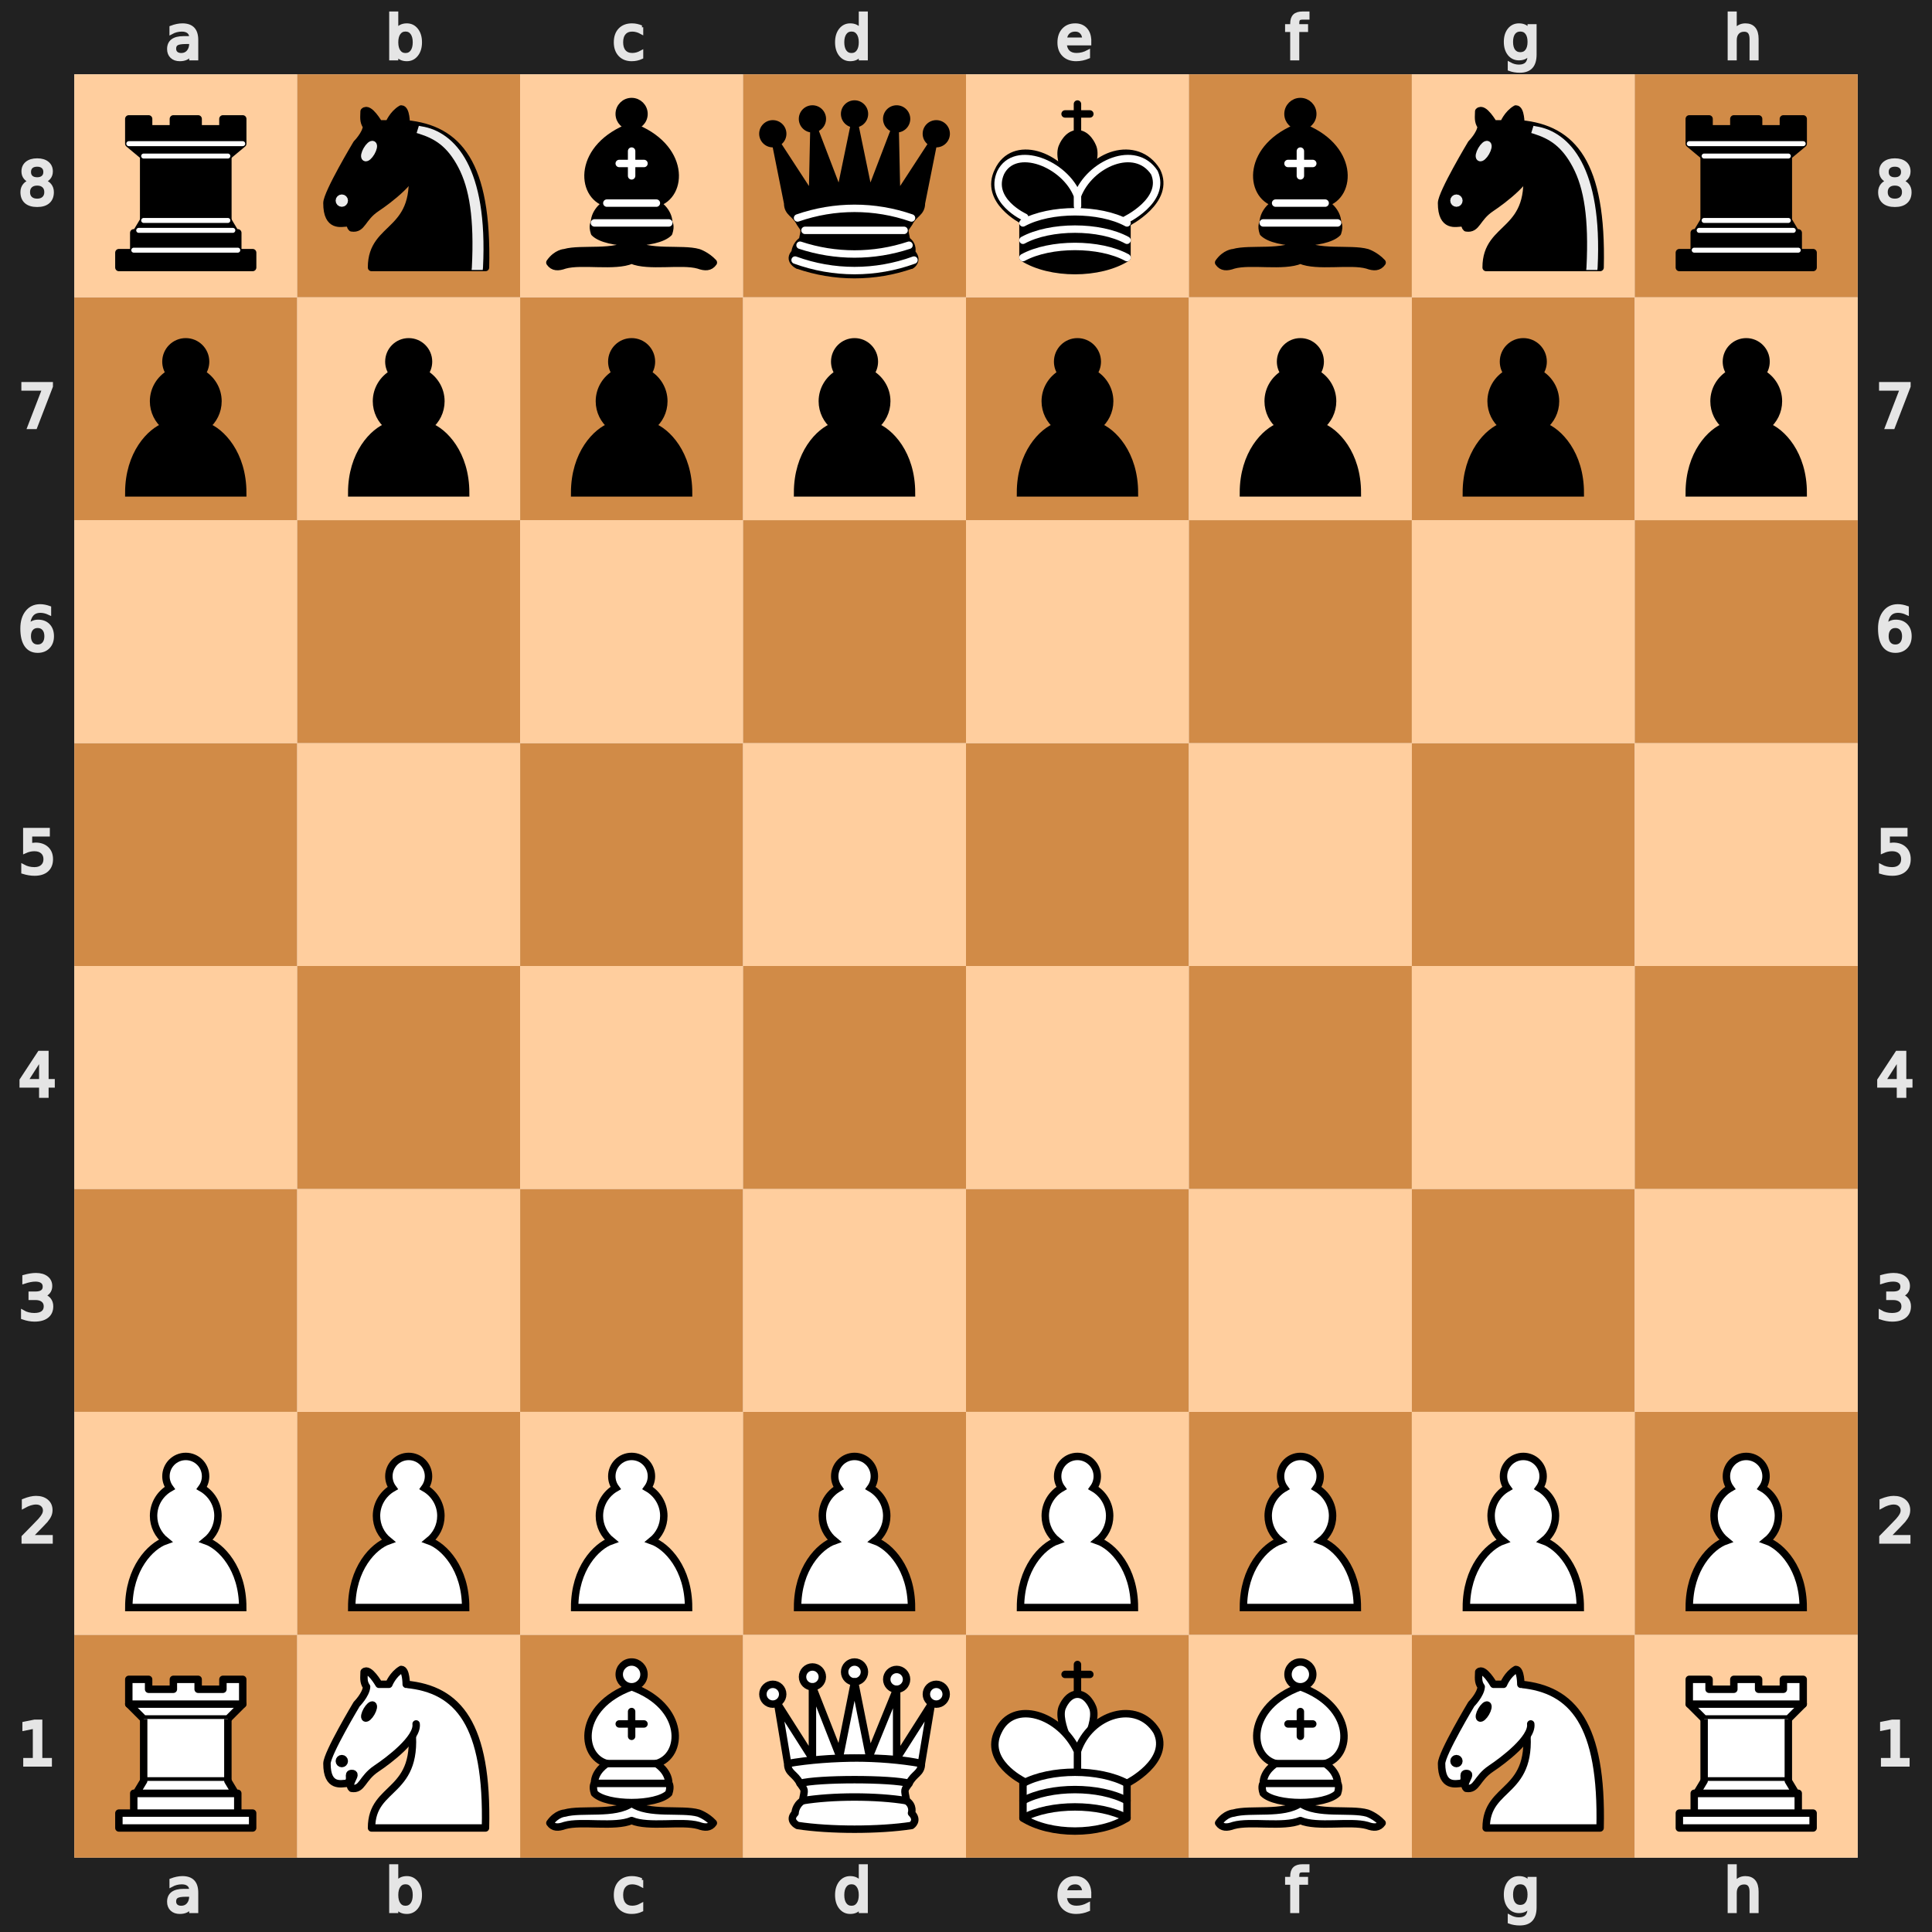
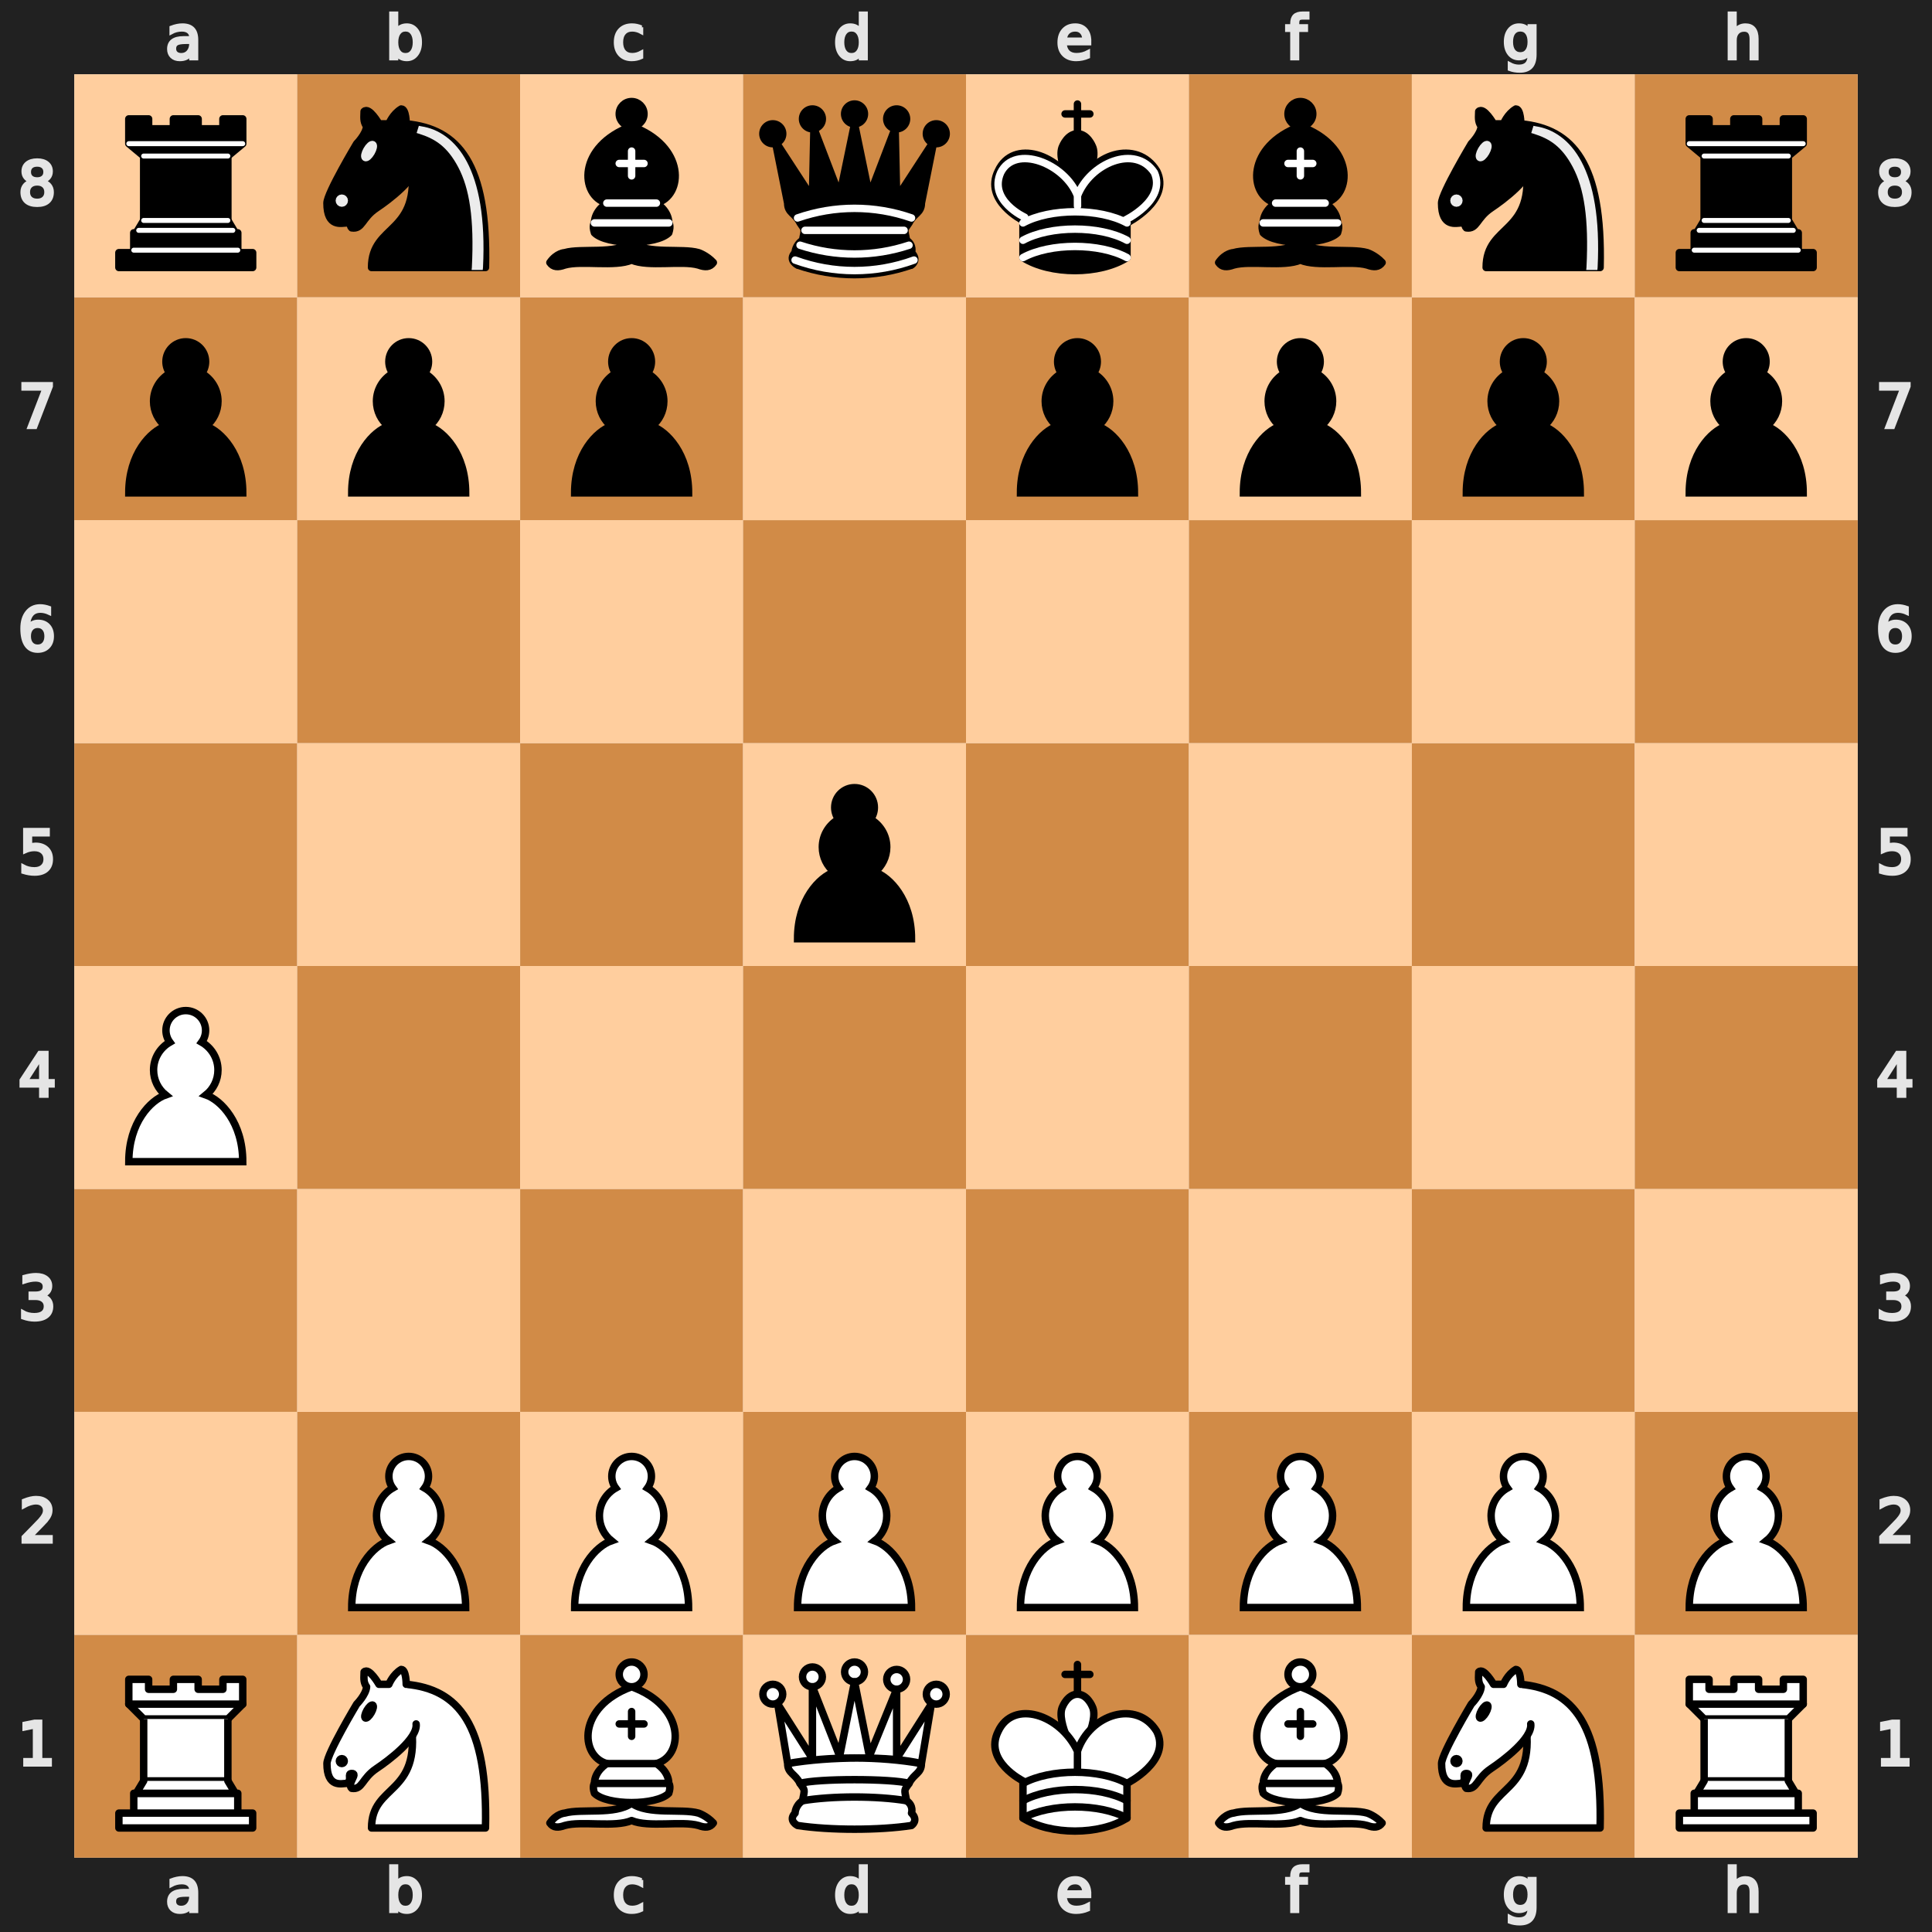
<svg xmlns="http://www.w3.org/2000/svg" xmlns:xlink="http://www.w3.org/1999/xlink" viewBox="0 0 390 390">
  <defs>
    <g id="white-pawn" class="white pawn">
      <path d="M22.5 9c-2.21 0-4 1.79-4 4 0 .89.29 1.71.78 2.38C17.33 16.5 16 18.59 16 21c0 2.03.94 3.84 2.41 5.03-3 1.06-7.41 5.55-7.41 13.47h23c0-7.92-4.41-12.41-7.41-13.47 1.47-1.19 2.41-3 2.41-5.03 0-2.41-1.33-4.5-3.28-5.62.49-.67.78-1.49.78-2.38 0-2.21-1.79-4-4-4z" fill="#fff" stroke="#000" stroke-width="1.5" stroke-linecap="round" />
    </g>
    <g id="white-knight" class="white knight" fill="none" fill-rule="evenodd" stroke="#000" stroke-width="1.5" stroke-linecap="round" stroke-linejoin="round">
      <path d="M 22,10 C 32.5,11 38.5,18 38,39 L 15,39 C 15,30 25,32.5 23,18" style="fill:#ffffff; stroke:#000000;" />
      <path d="M 24,18 C 24.38,20.91 18.45,25.37 16,27 C 13,29 13.18,31.34 11,31 C 9.958,30.06 12.41,27.96 11,28 C 10,28 11.19,29.23 10,30 C 9,30 5.997,31 6,26 C 6,24 12,14 12,14 C 12,14 13.89,12.1 14,10.5 C 13.27,9.506 13.5,8.5 13.5,7.5 C 14.5,6.5 16.5,10 16.5,10 L 18.5,10 C 18.5,10 19.28,8.008 21,7 C 22,7 22,10 22,10" style="fill:#ffffff; stroke:#000000;" />
      <path d="M 9.5 25.5 A 0.5 0.5 0 1 1 8.5,25.5 A 0.5 0.5 0 1 1 9.5 25.5 z" style="fill:#000000; stroke:#000000;" />
      <path d="M 15 15.5 A 0.5 1.5 0 1 1 14,15.5 A 0.5 1.5 0 1 1 15 15.5 z" transform="matrix(0.866,0.5,-0.5,0.866,9.693,-5.173)" style="fill:#000000; stroke:#000000;" />
    </g>
    <g id="white-bishop" class="white bishop" fill="none" fill-rule="evenodd" stroke="#000" stroke-width="1.5" stroke-linecap="round" stroke-linejoin="round">
      <g fill="#fff" stroke-linecap="butt">
        <path d="M9 36c3.39-.97 10.11.43 13.5-2 3.39 2.43 10.11 1.03 13.5 2 0 0 1.65.54 3 2-.68.97-1.65.99-3 .5-3.39-.97-10.11.46-13.5-1-3.39 1.46-10.11.03-13.5 1-1.354.49-2.323.47-3-.5 1.354-1.94 3-2 3-2zM15 32c2.5 2.5 12.5 2.5 15 0 .5-1.5 0-2 0-2 0-2.5-2.5-4-2.5-4 5.5-1.5 6-11.5-5-15.5-11 4-10.5 14-5 15.5 0 0-2.5 1.5-2.5 4 0 0-.5.5 0 2zM25 8a2.5 2.5 0 1 1-5 0 2.5 2.5 0 1 1 5 0z" />
      </g>
      <path d="M17.5 26h10M15 30h15m-7.5-14.5v5M20 18h5" stroke-linejoin="miter" />
    </g>
    <g id="white-rook" class="white rook" fill="#fff" fill-rule="evenodd" stroke="#000" stroke-width="1.5" stroke-linecap="round" stroke-linejoin="round">
      <path d="M9 39h27v-3H9v3zM12 36v-4h21v4H12zM11 14V9h4v2h5V9h5v2h5V9h4v5" stroke-linecap="butt" />
      <path d="M34 14l-3 3H14l-3-3" />
      <path d="M31 17v12.5H14V17" stroke-linecap="butt" stroke-linejoin="miter" />
      <path d="M31 29.5l1.5 2.5h-20l1.5-2.5" />
      <path d="M11 14h23" fill="none" stroke-linejoin="miter" />
    </g>
    <g id="white-queen" class="white queen" fill="#fff" fill-rule="evenodd" stroke="#000" stroke-width="1.5" stroke-linecap="round" stroke-linejoin="round">
      <path d="M8 12a2 2 0 1 1-4 0 2 2 0 1 1 4 0zM24.5 7.5a2 2 0 1 1-4 0 2 2 0 1 1 4 0zM41 12a2 2 0 1 1-4 0 2 2 0 1 1 4 0zM16 8.5a2 2 0 1 1-4 0 2 2 0 1 1 4 0zM33 9a2 2 0 1 1-4 0 2 2 0 1 1 4 0z" />
      <path d="M9 26c8.5-1.5 21-1.5 27 0l2-12-7 11V11l-5.5 13.5-3-15-3 15-5.5-14V25L7 14l2 12zM9 26c0 2 1.5 2 2.5 4 1 1.5 1 1 .5 3.5-1.5 1-1.5 2.5-1.5 2.5-1.5 1.5.5 2.5.5 2.5 6.5 1 16.5 1 23 0 0 0 1.5-1 0-2.5 0 0 .5-1.5-1-2.5-.5-2.5-.5-2 .5-3.5 1-2 2.5-2 2.5-4-8.5-1.5-18.5-1.5-27 0z" stroke-linecap="butt" />
      <path d="M11.5 30c3.5-1 18.5-1 22 0M12 33.5c6-1 15-1 21 0" fill="none" />
    </g>
    <g id="white-king" class="white king" fill="none" fill-rule="evenodd" stroke="#000" stroke-width="1.5" stroke-linecap="round" stroke-linejoin="round">
      <path d="M22.5 11.63V6M20 8h5" stroke-linejoin="miter" />
      <path d="M22.5 25s4.5-7.5 3-10.5c0 0-1-2.5-3-2.5s-3 2.5-3 2.5c-1.5 3 3 10.5 3 10.5" fill="#fff" stroke-linecap="butt" stroke-linejoin="miter" />
      <path d="M11.5 37c5.5 3.5 15.5 3.5 21 0v-7s9-4.5 6-10.5c-4-6.5-13.5-3.5-16 4V27v-3.5c-3.5-7.5-13-10.5-16-4-3 6 5 10 5 10V37z" fill="#fff" />
      <path d="M11.5 30c5.5-3 15.5-3 21 0m-21 3.5c5.5-3 15.5-3 21 0m-21 3.5c5.5-3 15.5-3 21 0" />
    </g>
    <g id="black-pawn" class="black pawn">
      <path d="M22.5 9c-2.21 0-4 1.79-4 4 0 .89.29 1.71.78 2.38C17.33 16.5 16 18.59 16 21c0 2.03.94 3.84 2.41 5.03-3 1.06-7.41 5.55-7.41 13.47h23c0-7.92-4.41-12.41-7.41-13.47 1.47-1.19 2.41-3 2.41-5.03 0-2.41-1.33-4.5-3.28-5.62.49-.67.78-1.49.78-2.38 0-2.21-1.79-4-4-4z" fill="#000" stroke="#000" stroke-width="1.5" stroke-linecap="round" />
    </g>
    <g id="black-knight" class="black knight" fill="none" fill-rule="evenodd" stroke="#000" stroke-width="1.5" stroke-linecap="round" stroke-linejoin="round">
      <path d="M 22,10 C 32.5,11 38.5,18 38,39 L 15,39 C 15,30 25,32.5 23,18" style="fill:#000000; stroke:#000000;" />
      <path d="M 24,18 C 24.38,20.91 18.45,25.37 16,27 C 13,29 13.18,31.34 11,31 C 9.958,30.06 12.41,27.96 11,28 C 10,28 11.19,29.23 10,30 C 9,30 5.997,31 6,26 C 6,24 12,14 12,14 C 12,14 13.89,12.1 14,10.5 C 13.27,9.506 13.5,8.5 13.5,7.5 C 14.5,6.5 16.5,10 16.5,10 L 18.5,10 C 18.5,10 19.28,8.008 21,7 C 22,7 22,10 22,10" style="fill:#000000; stroke:#000000;" />
      <path d="M 9.5 25.5 A 0.5 0.5 0 1 1 8.5,25.5 A 0.5 0.5 0 1 1 9.5 25.5 z" style="fill:#ececec; stroke:#ececec;" />
      <path d="M 15 15.5 A 0.5 1.5 0 1 1 14,15.5 A 0.5 1.5 0 1 1 15 15.5 z" transform="matrix(0.866,0.5,-0.5,0.866,9.693,-5.173)" style="fill:#ececec; stroke:#ececec;" />
      <path d="M 24.55,10.4 L 24.1,11.85 L 24.6,12 C 27.75,13 30.25,14.49 32.5,18.75 C 34.75,23.01 35.75,29.06 35.25,39 L 35.2,39.5 L 37.45,39.5 L 37.5,39 C 38,28.94 36.62,22.15 34.25,17.66 C 31.88,13.17 28.46,11.02 25.06,10.5 L 24.55,10.4 z " style="fill:#ececec; stroke:none;" />
    </g>
    <g id="black-bishop" class="black bishop" fill="none" fill-rule="evenodd" stroke="#000" stroke-width="1.5" stroke-linecap="round" stroke-linejoin="round">
      <path d="M9 36c3.39-.97 10.11.43 13.5-2 3.39 2.43 10.11 1.03 13.5 2 0 0 1.65.54 3 2-.68.97-1.65.99-3 .5-3.39-.97-10.11.46-13.5-1-3.39 1.46-10.11.03-13.5 1-1.354.49-2.323.47-3-.5 1.354-1.94 3-2 3-2zm6-4c2.5 2.5 12.5 2.5 15 0 .5-1.5 0-2 0-2 0-2.5-2.5-4-2.5-4 5.5-1.5 6-11.5-5-15.5-11 4-10.5 14-5 15.5 0 0-2.5 1.5-2.5 4 0 0-.5.5 0 2zM25 8a2.5 2.5 0 1 1-5 0 2.5 2.5 0 1 1 5 0z" fill="#000" stroke-linecap="butt" />
      <path d="M17.5 26h10M15 30h15m-7.5-14.5v5M20 18h5" stroke="#fff" stroke-linejoin="miter" />
    </g>
    <g id="black-rook" class="black rook" fill="#000" fill-rule="evenodd" stroke="#000" stroke-width="1.5" stroke-linecap="round" stroke-linejoin="round">
      <path d="M9 39h27v-3H9v3zM12.5 32l1.5-2.5h17l1.5 2.5h-20zM12 36v-4h21v4H12z" stroke-linecap="butt" />
      <path d="M14 29.5v-13h17v13H14z" stroke-linecap="butt" stroke-linejoin="miter" />
      <path d="M14 16.5L11 14h23l-3 2.5H14zM11 14V9h4v2h5V9h5v2h5V9h4v5H11z" stroke-linecap="butt" />
      <path d="M12 35.5h21M13 31.5h19M14 29.5h17M14 16.5h17M11 14h23" fill="none" stroke="#fff" stroke-width="1" stroke-linejoin="miter" />
    </g>
    <g id="black-queen" class="black queen" fill="#000" fill-rule="evenodd" stroke="#000" stroke-width="1.5" stroke-linecap="round" stroke-linejoin="round">
      <g fill="#000" stroke="none">
        <circle cx="6" cy="12" r="2.75" />
        <circle cx="14" cy="9" r="2.75" />
        <circle cx="22.5" cy="8" r="2.75" />
        <circle cx="31" cy="9" r="2.75" />
        <circle cx="39" cy="12" r="2.75" />
      </g>
      <path d="M9 26c8.5-1.5 21-1.5 27 0l2.5-12.5L31 25l-.3-14.1-5.2 13.6-3-14.5-3 14.5-5.2-13.6L14 25 6.5 13.5 9 26zM9 26c0 2 1.5 2 2.5 4 1 1.5 1 1 .5 3.5-1.5 1-1.5 2.5-1.5 2.5-1.5 1.5.5 2.5.5 2.5 6.5 1 16.5 1 23 0 0 0 1.5-1 0-2.5 0 0 .5-1.5-1-2.5-.5-2.5-.5-2 .5-3.5 1-2 2.5-2 2.5-4-8.5-1.5-18.5-1.5-27 0z" stroke-linecap="butt" />
      <path d="M11 38.5a35 35 1 0 0 23 0" fill="none" stroke-linecap="butt" />
      <path d="M11 29a35 35 1 0 1 23 0M12.5 31.5h20M11.5 34.5a35 35 1 0 0 22 0M10.5 37.5a35 35 1 0 0 24 0" fill="none" stroke="#fff" />
    </g>
    <g id="black-king" class="black king" fill="none" fill-rule="evenodd" stroke="#000" stroke-width="1.5" stroke-linecap="round" stroke-linejoin="round">
      <path d="M22.5 11.63V6" stroke-linejoin="miter" />
      <path d="M22.5 25s4.5-7.5 3-10.5c0 0-1-2.5-3-2.5s-3 2.5-3 2.5c-1.5 3 3 10.5 3 10.5" fill="#000" stroke-linecap="butt" stroke-linejoin="miter" />
      <path d="M11.5 37c5.5 3.5 15.5 3.5 21 0v-7s9-4.5 6-10.5c-4-6.5-13.5-3.5-16 4V27v-3.5c-3.5-7.5-13-10.5-16-4-3 6 5 10 5 10V37z" fill="#000" />
      <path d="M20 8h5" stroke-linejoin="miter" />
      <path d="M32 29.5s8.5-4 6.03-9.65C34.15 14 25 18 22.5 24.5l.01 2.1-.01-2.1C20 18 9.906 14 6.997 19.85c-2.497 5.65 4.853 9 4.853 9M11.5 30c5.5-3 15.5-3 21 0m-21 3.5c5.5-3 15.5-3 21 0m-21 3.5c5.5-3 15.5-3 21 0" stroke="#fff" />
    </g>
  </defs>
  <rect x="7.5" y="7.5" width="375" height="375" fill="none" stroke="#212121" stroke-width="15" />
  <g transform="translate(20, 1) scale(0.75, 0.75)" fill="#e5e5e5" stroke="#e5e5e5">
    <path d="M23.328 10.016q-1.742 0-2.414.398-.672.398-.672 1.36 0 .765.5 1.218.508.445 1.375.445 1.196 0 1.914-.843.727-.852.727-2.258v-.32zm2.867-.594v4.992h-1.437v-1.328q-.492.797-1.227 1.18-.734.375-1.797.375-1.343 0-2.14-.75-.79-.758-.79-2.024 0-1.476.985-2.226.992-.75 2.953-.75h2.016V8.75q0-.992-.656-1.531-.649-.547-1.829-.547-.75 0-1.46.18-.711.18-1.368.539V6.062q.79-.304 1.532-.453.742-.156 1.445-.156 1.898 0 2.836.984.937.985.937 2.985z" />
  </g>
  <g transform="translate(20, 375) scale(0.75, 0.75)" fill="#e5e5e5" stroke="#e5e5e5">
    <path d="M23.328 10.016q-1.742 0-2.414.398-.672.398-.672 1.36 0 .765.5 1.218.508.445 1.375.445 1.196 0 1.914-.843.727-.852.727-2.258v-.32zm2.867-.594v4.992h-1.437v-1.328q-.492.797-1.227 1.18-.734.375-1.797.375-1.343 0-2.14-.75-.79-.758-.79-2.024 0-1.476.985-2.226.992-.75 2.953-.75h2.016V8.75q0-.992-.656-1.531-.649-.547-1.829-.547-.75 0-1.46.18-.711.18-1.368.539V6.062q.79-.304 1.532-.453.742-.156 1.445-.156 1.898 0 2.836.984.937.985.937 2.985z" />
  </g>
  <g transform="translate(65, 1) scale(0.75, 0.75)" fill="#e5e5e5" stroke="#e5e5e5">
    <path d="M24.922 10.047q0-1.586-.656-2.485-.649-.906-1.79-.906-1.14 0-1.796.906-.649.899-.649 2.485 0 1.586.649 2.492.656.898 1.797.898 1.14 0 1.789-.898.656-.906.656-2.492zm-4.89-3.055q.452-.781 1.14-1.156.695-.383 1.656-.383 1.594 0 2.586 1.266 1 1.265 1 3.328 0 2.062-1 3.328-.992 1.266-2.586 1.266-.96 0-1.656-.375-.688-.383-1.14-1.164v1.312h-1.446V2.258h1.445z" />
  </g>
  <g transform="translate(65, 375) scale(0.75, 0.75)" fill="#e5e5e5" stroke="#e5e5e5">
    <path d="M24.922 10.047q0-1.586-.656-2.485-.649-.906-1.79-.906-1.14 0-1.796.906-.649.899-.649 2.485 0 1.586.649 2.492.656.898 1.797.898 1.14 0 1.789-.898.656-.906.656-2.492zm-4.89-3.055q.452-.781 1.14-1.156.695-.383 1.656-.383 1.594 0 2.586 1.266 1 1.265 1 3.328 0 2.062-1 3.328-.992 1.266-2.586 1.266-.96 0-1.656-.375-.688-.383-1.14-1.164v1.312h-1.446V2.258h1.445z" />
  </g>
  <g transform="translate(110, 1) scale(0.75, 0.75)" fill="#e5e5e5" stroke="#e5e5e5">
    <path d="M25.96 6v1.344q-.608-.336-1.226-.5-.609-.172-1.234-.172-1.398 0-2.172.89-.773.883-.773 2.485 0 1.601.773 2.492.774.883 2.172.883.625 0 1.234-.164.618-.172 1.227-.508v1.328q-.602.281-1.25.422-.64.14-1.367.14-1.977 0-3.14-1.242-1.165-1.242-1.165-3.351 0-2.14 1.172-3.367 1.18-1.227 3.227-1.227.664 0 1.296.14.633.134 1.227.407z" />
  </g>
  <g transform="translate(110, 375) scale(0.75, 0.75)" fill="#e5e5e5" stroke="#e5e5e5">
    <path d="M25.96 6v1.344q-.608-.336-1.226-.5-.609-.172-1.234-.172-1.398 0-2.172.89-.773.883-.773 2.485 0 1.601.773 2.492.774.883 2.172.883.625 0 1.234-.164.618-.172 1.227-.508v1.328q-.602.281-1.25.422-.64.14-1.367.14-1.977 0-3.14-1.242-1.165-1.242-1.165-3.351 0-2.14 1.172-3.367 1.18-1.227 3.227-1.227.664 0 1.296.14.633.134 1.227.407z" />
  </g>
  <g transform="translate(155, 1) scale(0.75, 0.75)" fill="#e5e5e5" stroke="#e5e5e5">
    <path d="M24.973 6.992V2.258h1.437v12.156h-1.437v-1.312q-.453.78-1.149 1.164-.687.375-1.656.375-1.586 0-2.586-1.266-.992-1.266-.992-3.328 0-2.063.992-3.328 1-1.266 2.586-1.266.969 0 1.656.383.696.375 1.149 1.156zm-4.899 3.055q0 1.586.649 2.492.656.898 1.797.898 1.14 0 1.796-.898.657-.906.657-2.492 0-1.586-.657-2.485-.656-.906-1.796-.906-1.141 0-1.797.906-.649.899-.649 2.485z" />
  </g>
  <g transform="translate(155, 375) scale(0.75, 0.75)" fill="#e5e5e5" stroke="#e5e5e5">
    <path d="M24.973 6.992V2.258h1.437v12.156h-1.437v-1.312q-.453.78-1.149 1.164-.687.375-1.656.375-1.586 0-2.586-1.266-.992-1.266-.992-3.328 0-2.063.992-3.328 1-1.266 2.586-1.266.969 0 1.656.383.696.375 1.149 1.156zm-4.899 3.055q0 1.586.649 2.492.656.898 1.797.898 1.14 0 1.796-.898.657-.906.657-2.492 0-1.586-.657-2.485-.656-.906-1.796-.906-1.141 0-1.797.906-.649.899-.649 2.485z" />
  </g>
  <g transform="translate(200, 1) scale(0.75, 0.75)" fill="#e5e5e5" stroke="#e5e5e5">
    <path d="M26.555 9.68v.703h-6.61q.094 1.484.89 2.265.806.774 2.235.774.828 0 1.602-.203.781-.203 1.547-.61v1.36q-.774.328-1.586.5-.813.172-1.649.172-2.093 0-3.32-1.22-1.219-1.218-1.219-3.296 0-2.148 1.157-3.406 1.164-1.266 3.132-1.266 1.766 0 2.79 1.14 1.03 1.134 1.03 3.087zm-1.438-.422q-.015-1.18-.664-1.883-.64-.703-1.703-.703-1.203 0-1.93.68-.718.68-.828 1.914z" />
  </g>
  <g transform="translate(200, 375) scale(0.75, 0.75)" fill="#e5e5e5" stroke="#e5e5e5">
    <path d="M26.555 9.68v.703h-6.61q.094 1.484.89 2.265.806.774 2.235.774.828 0 1.602-.203.781-.203 1.547-.61v1.36q-.774.328-1.586.5-.813.172-1.649.172-2.093 0-3.32-1.22-1.219-1.218-1.219-3.296 0-2.148 1.157-3.406 1.164-1.266 3.132-1.266 1.766 0 2.79 1.14 1.03 1.134 1.03 3.087zm-1.438-.422q-.015-1.18-.664-1.883-.64-.703-1.703-.703-1.203 0-1.93.68-.718.68-.828 1.914z" />
  </g>
  <g transform="translate(245, 1) scale(0.75, 0.75)" fill="#e5e5e5" stroke="#e5e5e5">
    <path d="M25.285 2.258v1.195H23.91q-.773 0-1.078.313-.297.312-.297 1.125v.773h2.367v1.117h-2.367v7.633H21.09V6.781h-1.375V5.664h1.375v-.61q0-1.46.68-2.124.68-.672 2.156-.672z" />
  </g>
  <g transform="translate(245, 375) scale(0.75, 0.75)" fill="#e5e5e5" stroke="#e5e5e5">
    <path d="M25.285 2.258v1.195H23.91q-.773 0-1.078.313-.297.312-.297 1.125v.773h2.367v1.117h-2.367v7.633H21.09V6.781h-1.375V5.664h1.375v-.61q0-1.46.68-2.124.68-.672 2.156-.672z" />
  </g>
  <g transform="translate(290, 1) scale(0.75, 0.75)" fill="#e5e5e5" stroke="#e5e5e5">
    <path d="M24.973 9.937q0-1.562-.649-2.421-.64-.86-1.804-.86-1.157 0-1.805.86-.64.859-.64 2.421 0 1.555.64 2.415.648.859 1.805.859 1.164 0 1.804-.86.649-.859.649-2.414zm1.437 3.391q0 2.234-.992 3.32-.992 1.094-3.04 1.094-.757 0-1.429-.117-.672-.11-1.304-.344v-1.398q.632.344 1.25.508.617.164 1.257.164 1.414 0 2.118-.743.703-.734.703-2.226v-.711q-.446.773-1.141 1.156-.695.383-1.664.383-1.61 0-2.594-1.227-.984-1.226-.984-3.25 0-2.03.984-3.257.985-1.227 2.594-1.227.969 0 1.664.383t1.14 1.156V5.664h1.438z" />
  </g>
  <g transform="translate(290, 375) scale(0.75, 0.75)" fill="#e5e5e5" stroke="#e5e5e5">
    <path d="M24.973 9.937q0-1.562-.649-2.421-.64-.86-1.804-.86-1.157 0-1.805.86-.64.859-.64 2.421 0 1.555.64 2.415.648.859 1.805.859 1.164 0 1.804-.86.649-.859.649-2.414zm1.437 3.391q0 2.234-.992 3.32-.992 1.094-3.04 1.094-.757 0-1.429-.117-.672-.11-1.304-.344v-1.398q.632.344 1.25.508.617.164 1.257.164 1.414 0 2.118-.743.703-.734.703-2.226v-.711q-.446.773-1.141 1.156-.695.383-1.664.383-1.61 0-2.594-1.227-.984-1.226-.984-3.25 0-2.03.984-3.257.985-1.227 2.594-1.227.969 0 1.664.383t1.14 1.156V5.664h1.438z" />
  </g>
  <g transform="translate(335, 1) scale(0.75, 0.75)" fill="#e5e5e5" stroke="#e5e5e5">
    <path d="M26.164 9.133v5.281h-1.437V9.18q0-1.243-.485-1.86-.484-.617-1.453-.617-1.164 0-1.836.742-.672.742-.672 2.024v4.945h-1.445V2.258h1.445v4.765q.516-.789 1.211-1.18.703-.39 1.617-.39 1.508 0 2.282.938.773.93.773 2.742z" />
  </g>
  <g transform="translate(335, 375) scale(0.75, 0.75)" fill="#e5e5e5" stroke="#e5e5e5">
    <path d="M26.164 9.133v5.281h-1.437V9.18q0-1.243-.485-1.86-.484-.617-1.453-.617-1.164 0-1.836.742-.672.742-.672 2.024v4.945h-1.445V2.258h1.445v4.765q.516-.789 1.211-1.18.703-.39 1.617-.39 1.508 0 2.282.938.773.93.773 2.742z" />
  </g>
  <g transform="translate(0, 335) scale(0.75, 0.75)" fill="#e5e5e5" stroke="#e5e5e5">
    <path d="M6.754 26.996h2.578v-8.898l-2.805.562v-1.437l2.79-.563h1.578v10.336h2.578v1.328h-6.72z" />
  </g>
  <g transform="translate(375, 335) scale(0.75, 0.75)" fill="#e5e5e5" stroke="#e5e5e5">
    <path d="M6.754 26.996h2.578v-8.898l-2.805.562v-1.437l2.79-.563h1.578v10.336h2.578v1.328h-6.72z" />
  </g>
  <g transform="translate(0, 290) scale(0.75, 0.75)" fill="#e5e5e5" stroke="#e5e5e5">
    <path d="M8.195 26.996h5.508v1.328H6.297v-1.328q.898-.93 2.445-2.492 1.555-1.57 1.953-2.024.758-.851 1.055-1.437.305-.594.305-1.164 0-.93-.657-1.516-.648-.586-1.695-.586-.742 0-1.57.258-.82.258-1.758.781v-1.593q.953-.383 1.781-.578.828-.196 1.516-.196 1.812 0 2.89.906 1.079.907 1.079 2.422 0 .72-.274 1.368-.265.64-.976 1.515-.196.227-1.243 1.313-1.046 1.078-2.953 3.023z" />
  </g>
  <g transform="translate(375, 290) scale(0.75, 0.75)" fill="#e5e5e5" stroke="#e5e5e5">
    <path d="M8.195 26.996h5.508v1.328H6.297v-1.328q.898-.93 2.445-2.492 1.555-1.57 1.953-2.024.758-.851 1.055-1.437.305-.594.305-1.164 0-.93-.657-1.516-.648-.586-1.695-.586-.742 0-1.57.258-.82.258-1.758.781v-1.593q.953-.383 1.781-.578.828-.196 1.516-.196 1.812 0 2.89.906 1.079.907 1.079 2.422 0 .72-.274 1.368-.265.64-.976 1.515-.196.227-1.243 1.313-1.046 1.078-2.953 3.023z" />
  </g>
  <g transform="translate(0, 245) scale(0.75, 0.75)" fill="#e5e5e5" stroke="#e5e5e5">
    <path d="M11.434 22.035q1.132.242 1.765 1.008.64.766.64 1.89 0 1.727-1.187 2.672-1.187.946-3.375.946-.734 0-1.515-.149-.774-.14-1.602-.43V26.45q.656.383 1.438.578.78.196 1.632.196 1.485 0 2.258-.586.782-.586.782-1.703 0-1.032-.727-1.61-.719-.586-2.008-.586h-1.36v-1.297h1.423q1.164 0 1.78-.46.618-.47.618-1.344 0-.899-.64-1.375-.633-.485-1.82-.485-.65 0-1.391.141-.743.14-1.633.437V16.95q.898-.25 1.68-.375.788-.125 1.484-.125 1.797 0 2.844.82 1.046.813 1.046 2.204 0 .968-.554 1.64-.555.664-1.578.922z" />
  </g>
  <g transform="translate(375, 245) scale(0.75, 0.75)" fill="#e5e5e5" stroke="#e5e5e5">
    <path d="M11.434 22.035q1.132.242 1.765 1.008.64.766.64 1.89 0 1.727-1.187 2.672-1.187.946-3.375.946-.734 0-1.515-.149-.774-.14-1.602-.43V26.45q.656.383 1.438.578.78.196 1.632.196 1.485 0 2.258-.586.782-.586.782-1.703 0-1.032-.727-1.61-.719-.586-2.008-.586h-1.36v-1.297h1.423q1.164 0 1.78-.46.618-.47.618-1.344 0-.899-.64-1.375-.633-.485-1.82-.485-.65 0-1.391.141-.743.14-1.633.437V16.95q.898-.25 1.68-.375.788-.125 1.484-.125 1.797 0 2.844.82 1.046.813 1.046 2.204 0 .968-.554 1.64-.555.664-1.578.922z" />
  </g>
  <g transform="translate(0, 200) scale(0.75, 0.75)" fill="#e5e5e5" stroke="#e5e5e5">
    <path d="M11.016 18.035L7.03 24.262h3.985zm-.414-1.375h1.984v7.602h1.664v1.312h-1.664v2.75h-1.57v-2.75H5.75v-1.523z" />
  </g>
  <g transform="translate(375, 200) scale(0.75, 0.75)" fill="#e5e5e5" stroke="#e5e5e5">
    <path d="M11.016 18.035L7.03 24.262h3.985zm-.414-1.375h1.984v7.602h1.664v1.312h-1.664v2.75h-1.57v-2.75H5.75v-1.523z" />
  </g>
  <g transform="translate(0, 155) scale(0.75, 0.75)" fill="#e5e5e5" stroke="#e5e5e5">
    <path d="M6.719 16.66h6.195v1.328h-4.75v2.86q.344-.118.688-.172.343-.063.687-.063 1.953 0 3.094 1.07 1.14 1.07 1.14 2.899 0 1.883-1.171 2.93-1.172 1.039-3.305 1.039-.735 0-1.5-.125-.758-.125-1.57-.375v-1.586q.703.383 1.453.57.75.188 1.586.188 1.351 0 2.14-.711.79-.711.79-1.93 0-1.219-.79-1.93-.789-.71-2.14-.71-.633 0-1.266.14-.625.14-1.281.438z" />
  </g>
  <g transform="translate(375, 155) scale(0.75, 0.75)" fill="#e5e5e5" stroke="#e5e5e5">
    <path d="M6.719 16.66h6.195v1.328h-4.75v2.86q.344-.118.688-.172.343-.063.687-.063 1.953 0 3.094 1.07 1.14 1.07 1.14 2.899 0 1.883-1.171 2.93-1.172 1.039-3.305 1.039-.735 0-1.5-.125-.758-.125-1.57-.375v-1.586q.703.383 1.453.57.75.188 1.586.188 1.351 0 2.14-.711.79-.711.79-1.93 0-1.219-.79-1.93-.789-.71-2.14-.71-.633 0-1.266.14-.625.14-1.281.438z" />
  </g>
  <g transform="translate(0, 110) scale(0.75, 0.75)" fill="#e5e5e5" stroke="#e5e5e5">
    <path d="M10.137 21.863q-1.063 0-1.688.727-.617.726-.617 1.992 0 1.258.617 1.992.625.727 1.688.727 1.062 0 1.68-.727.624-.734.624-1.992 0-1.266-.625-1.992-.617-.727-1.68-.727zm3.133-4.945v1.437q-.594-.28-1.204-.43-.601-.148-1.195-.148-1.562 0-2.39 1.055-.82 1.055-.938 3.188.46-.68 1.156-1.04.696-.367 1.531-.367 1.758 0 2.774 1.07 1.023 1.063 1.023 2.899 0 1.797-1.062 2.883-1.063 1.086-2.828 1.086-2.024 0-3.094-1.547-1.07-1.555-1.07-4.5 0-2.766 1.312-4.406 1.313-1.649 3.524-1.649.593 0 1.195.117.61.118 1.266.352z" />
  </g>
  <g transform="translate(375, 110) scale(0.75, 0.75)" fill="#e5e5e5" stroke="#e5e5e5">
    <path d="M10.137 21.863q-1.063 0-1.688.727-.617.726-.617 1.992 0 1.258.617 1.992.625.727 1.688.727 1.062 0 1.68-.727.624-.734.624-1.992 0-1.266-.625-1.992-.617-.727-1.68-.727zm3.133-4.945v1.437q-.594-.28-1.204-.43-.601-.148-1.195-.148-1.562 0-2.39 1.055-.82 1.055-.938 3.188.46-.68 1.156-1.04.696-.367 1.531-.367 1.758 0 2.774 1.07 1.023 1.063 1.023 2.899 0 1.797-1.062 2.883-1.063 1.086-2.828 1.086-2.024 0-3.094-1.547-1.07-1.555-1.07-4.5 0-2.766 1.312-4.406 1.313-1.649 3.524-1.649.593 0 1.195.117.61.118 1.266.352z" />
  </g>
  <g transform="translate(0, 65) scale(0.75, 0.75)" fill="#e5e5e5" stroke="#e5e5e5">
    <path d="M6.25 16.66h7.5v.672L9.516 28.324H7.867l3.985-10.336H6.25z" />
  </g>
  <g transform="translate(375, 65) scale(0.75, 0.75)" fill="#e5e5e5" stroke="#e5e5e5">
    <path d="M6.25 16.66h7.5v.672L9.516 28.324H7.867l3.985-10.336H6.25z" />
  </g>
  <g transform="translate(0, 20) scale(0.75, 0.75)" fill="#e5e5e5" stroke="#e5e5e5">
    <path d="M10 22.785q-1.125 0-1.773.602-.641.601-.641 1.656t.64 1.656q.649.602 1.774.602t1.773-.602q.649-.61.649-1.656 0-1.055-.649-1.656-.64-.602-1.773-.602zm-1.578-.672q-1.016-.25-1.586-.945-.563-.695-.563-1.695 0-1.399.993-2.211 1-.813 2.734-.813 1.742 0 2.734.813.993.812.993 2.21 0 1-.57 1.696-.563.695-1.571.945 1.14.266 1.773 1.04.641.773.641 1.89 0 1.695-1.04 2.602-1.03.906-2.96.906t-2.969-.906Q6 26.738 6 25.043q0-1.117.64-1.89.641-.774 1.782-1.04zm-.578-2.492q0 .906.562 1.414.57.508 1.594.508 1.016 0 1.586-.508.578-.508.578-1.414 0-.906-.578-1.414-.57-.508-1.586-.508-1.023 0-1.594.508-.562.508-.562 1.414z" />
  </g>
  <g transform="translate(375, 20) scale(0.75, 0.75)" fill="#e5e5e5" stroke="#e5e5e5">
    <path d="M10 22.785q-1.125 0-1.773.602-.641.601-.641 1.656t.64 1.656q.649.602 1.774.602t1.773-.602q.649-.61.649-1.656 0-1.055-.649-1.656-.64-.602-1.773-.602zm-1.578-.672q-1.016-.25-1.586-.945-.563-.695-.563-1.695 0-1.399.993-2.211 1-.813 2.734-.813 1.742 0 2.734.813.993.812.993 2.21 0 1-.57 1.696-.563.695-1.571.945 1.14.266 1.773 1.04.641.773.641 1.89 0 1.695-1.04 2.602-1.03.906-2.96.906t-2.969-.906Q6 26.738 6 25.043q0-1.117.64-1.89.641-.774 1.782-1.04zm-.578-2.492q0 .906.562 1.414.57.508 1.594.508 1.016 0 1.586-.508.578-.508.578-1.414 0-.906-.578-1.414-.57-.508-1.586-.508-1.023 0-1.594.508-.562.508-.562 1.414z" />
  </g>
  <rect x="15" y="330" width="45" height="45" class="square dark a1" stroke="none" fill="#d18b47" />
  <rect x="60" y="330" width="45" height="45" class="square light b1" stroke="none" fill="#ffce9e" />
  <rect x="105" y="330" width="45" height="45" class="square dark c1" stroke="none" fill="#d18b47" />
  <rect x="150" y="330" width="45" height="45" class="square light d1" stroke="none" fill="#ffce9e" />
  <rect x="195" y="330" width="45" height="45" class="square dark e1" stroke="none" fill="#d18b47" />
  <rect x="240" y="330" width="45" height="45" class="square light f1" stroke="none" fill="#ffce9e" />
  <rect x="285" y="330" width="45" height="45" class="square dark g1" stroke="none" fill="#d18b47" />
  <rect x="330" y="330" width="45" height="45" class="square light h1" stroke="none" fill="#ffce9e" />
  <rect x="15" y="285" width="45" height="45" class="square light a2" stroke="none" fill="#ffce9e" />
  <rect x="60" y="285" width="45" height="45" class="square dark b2" stroke="none" fill="#d18b47" />
  <rect x="105" y="285" width="45" height="45" class="square light c2" stroke="none" fill="#ffce9e" />
  <rect x="150" y="285" width="45" height="45" class="square dark d2" stroke="none" fill="#d18b47" />
  <rect x="195" y="285" width="45" height="45" class="square light e2" stroke="none" fill="#ffce9e" />
  <rect x="240" y="285" width="45" height="45" class="square dark f2" stroke="none" fill="#d18b47" />
  <rect x="285" y="285" width="45" height="45" class="square light g2" stroke="none" fill="#ffce9e" />
  <rect x="330" y="285" width="45" height="45" class="square dark h2" stroke="none" fill="#d18b47" />
  <rect x="15" y="240" width="45" height="45" class="square dark a3" stroke="none" fill="#d18b47" />
  <rect x="60" y="240" width="45" height="45" class="square light b3" stroke="none" fill="#ffce9e" />
  <rect x="105" y="240" width="45" height="45" class="square dark c3" stroke="none" fill="#d18b47" />
  <rect x="150" y="240" width="45" height="45" class="square light d3" stroke="none" fill="#ffce9e" />
  <rect x="195" y="240" width="45" height="45" class="square dark e3" stroke="none" fill="#d18b47" />
  <rect x="240" y="240" width="45" height="45" class="square light f3" stroke="none" fill="#ffce9e" />
  <rect x="285" y="240" width="45" height="45" class="square dark g3" stroke="none" fill="#d18b47" />
  <rect x="330" y="240" width="45" height="45" class="square light h3" stroke="none" fill="#ffce9e" />
  <rect x="15" y="195" width="45" height="45" class="square light a4" stroke="none" fill="#ffce9e" />
  <rect x="60" y="195" width="45" height="45" class="square dark b4" stroke="none" fill="#d18b47" />
  <rect x="105" y="195" width="45" height="45" class="square light c4" stroke="none" fill="#ffce9e" />
  <rect x="150" y="195" width="45" height="45" class="square dark d4" stroke="none" fill="#d18b47" />
  <rect x="195" y="195" width="45" height="45" class="square light e4" stroke="none" fill="#ffce9e" />
  <rect x="240" y="195" width="45" height="45" class="square dark f4" stroke="none" fill="#d18b47" />
  <rect x="285" y="195" width="45" height="45" class="square light g4" stroke="none" fill="#ffce9e" />
  <rect x="330" y="195" width="45" height="45" class="square dark h4" stroke="none" fill="#d18b47" />
  <rect x="15" y="150" width="45" height="45" class="square dark a5" stroke="none" fill="#d18b47" />
  <rect x="60" y="150" width="45" height="45" class="square light b5" stroke="none" fill="#ffce9e" />
  <rect x="105" y="150" width="45" height="45" class="square dark c5" stroke="none" fill="#d18b47" />
  <rect x="150" y="150" width="45" height="45" class="square light d5" stroke="none" fill="#ffce9e" />
  <rect x="195" y="150" width="45" height="45" class="square dark e5" stroke="none" fill="#d18b47" />
  <rect x="240" y="150" width="45" height="45" class="square light f5" stroke="none" fill="#ffce9e" />
  <rect x="285" y="150" width="45" height="45" class="square dark g5" stroke="none" fill="#d18b47" />
  <rect x="330" y="150" width="45" height="45" class="square light h5" stroke="none" fill="#ffce9e" />
  <rect x="15" y="105" width="45" height="45" class="square light a6" stroke="none" fill="#ffce9e" />
  <rect x="60" y="105" width="45" height="45" class="square dark b6" stroke="none" fill="#d18b47" />
  <rect x="105" y="105" width="45" height="45" class="square light c6" stroke="none" fill="#ffce9e" />
  <rect x="150" y="105" width="45" height="45" class="square dark d6" stroke="none" fill="#d18b47" />
  <rect x="195" y="105" width="45" height="45" class="square light e6" stroke="none" fill="#ffce9e" />
  <rect x="240" y="105" width="45" height="45" class="square dark f6" stroke="none" fill="#d18b47" />
  <rect x="285" y="105" width="45" height="45" class="square light g6" stroke="none" fill="#ffce9e" />
  <rect x="330" y="105" width="45" height="45" class="square dark h6" stroke="none" fill="#d18b47" />
  <rect x="15" y="60" width="45" height="45" class="square dark a7" stroke="none" fill="#d18b47" />
  <rect x="60" y="60" width="45" height="45" class="square light b7" stroke="none" fill="#ffce9e" />
  <rect x="105" y="60" width="45" height="45" class="square dark c7" stroke="none" fill="#d18b47" />
  <rect x="150" y="60" width="45" height="45" class="square light d7" stroke="none" fill="#ffce9e" />
  <rect x="195" y="60" width="45" height="45" class="square dark e7" stroke="none" fill="#d18b47" />
  <rect x="240" y="60" width="45" height="45" class="square light f7" stroke="none" fill="#ffce9e" />
  <rect x="285" y="60" width="45" height="45" class="square dark g7" stroke="none" fill="#d18b47" />
  <rect x="330" y="60" width="45" height="45" class="square light h7" stroke="none" fill="#ffce9e" />
  <rect x="15" y="15" width="45" height="45" class="square light a8" stroke="none" fill="#ffce9e" />
  <rect x="60" y="15" width="45" height="45" class="square dark b8" stroke="none" fill="#d18b47" />
  <rect x="105" y="15" width="45" height="45" class="square light c8" stroke="none" fill="#ffce9e" />
  <rect x="150" y="15" width="45" height="45" class="square dark d8" stroke="none" fill="#d18b47" />
  <rect x="195" y="15" width="45" height="45" class="square light e8" stroke="none" fill="#ffce9e" />
  <rect x="240" y="15" width="45" height="45" class="square dark f8" stroke="none" fill="#d18b47" />
  <rect x="285" y="15" width="45" height="45" class="square light g8" stroke="none" fill="#ffce9e" />
  <rect x="330" y="15" width="45" height="45" class="square dark h8" stroke="none" fill="#d18b47" />
  <use href="#white-rook" xlink:href="#white-rook" transform="translate(15, 330)" />
  <use href="#white-knight" xlink:href="#white-knight" transform="translate(60, 330)" />
  <use href="#white-bishop" xlink:href="#white-bishop" transform="translate(105, 330)" />
  <use href="#white-queen" xlink:href="#white-queen" transform="translate(150, 330)" />
  <use href="#white-king" xlink:href="#white-king" transform="translate(195, 330)" />
  <use href="#white-bishop" xlink:href="#white-bishop" transform="translate(240, 330)" />
  <use href="#white-knight" xlink:href="#white-knight" transform="translate(285, 330)" />
  <use href="#white-rook" xlink:href="#white-rook" transform="translate(330, 330)" />
-   <use href="#white-pawn" xlink:href="#white-pawn" transform="translate(15, 285)" />
  <use href="#white-pawn" xlink:href="#white-pawn" transform="translate(60, 285)" />
  <use href="#white-pawn" xlink:href="#white-pawn" transform="translate(105, 285)" />
  <use href="#white-pawn" xlink:href="#white-pawn" transform="translate(150, 285)" />
  <use href="#white-pawn" xlink:href="#white-pawn" transform="translate(195, 285)" />
  <use href="#white-pawn" xlink:href="#white-pawn" transform="translate(240, 285)" />
  <use href="#white-pawn" xlink:href="#white-pawn" transform="translate(285, 285)" />
  <use href="#white-pawn" xlink:href="#white-pawn" transform="translate(330, 285)" />
+   <use href="#white-pawn" xlink:href="#white-pawn" transform="translate(15, 195)" />
+   <use href="#black-pawn" xlink:href="#black-pawn" transform="translate(150, 150)" />
  <use href="#black-pawn" xlink:href="#black-pawn" transform="translate(15, 60)" />
  <use href="#black-pawn" xlink:href="#black-pawn" transform="translate(60, 60)" />
  <use href="#black-pawn" xlink:href="#black-pawn" transform="translate(105, 60)" />
-   <use href="#black-pawn" xlink:href="#black-pawn" transform="translate(150, 60)" />
  <use href="#black-pawn" xlink:href="#black-pawn" transform="translate(195, 60)" />
  <use href="#black-pawn" xlink:href="#black-pawn" transform="translate(240, 60)" />
  <use href="#black-pawn" xlink:href="#black-pawn" transform="translate(285, 60)" />
  <use href="#black-pawn" xlink:href="#black-pawn" transform="translate(330, 60)" />
  <use href="#black-rook" xlink:href="#black-rook" transform="translate(15, 15)" />
  <use href="#black-knight" xlink:href="#black-knight" transform="translate(60, 15)" />
  <use href="#black-bishop" xlink:href="#black-bishop" transform="translate(105, 15)" />
  <use href="#black-queen" xlink:href="#black-queen" transform="translate(150, 15)" />
  <use href="#black-king" xlink:href="#black-king" transform="translate(195, 15)" />
  <use href="#black-bishop" xlink:href="#black-bishop" transform="translate(240, 15)" />
  <use href="#black-knight" xlink:href="#black-knight" transform="translate(285, 15)" />
  <use href="#black-rook" xlink:href="#black-rook" transform="translate(330, 15)" />
</svg>
